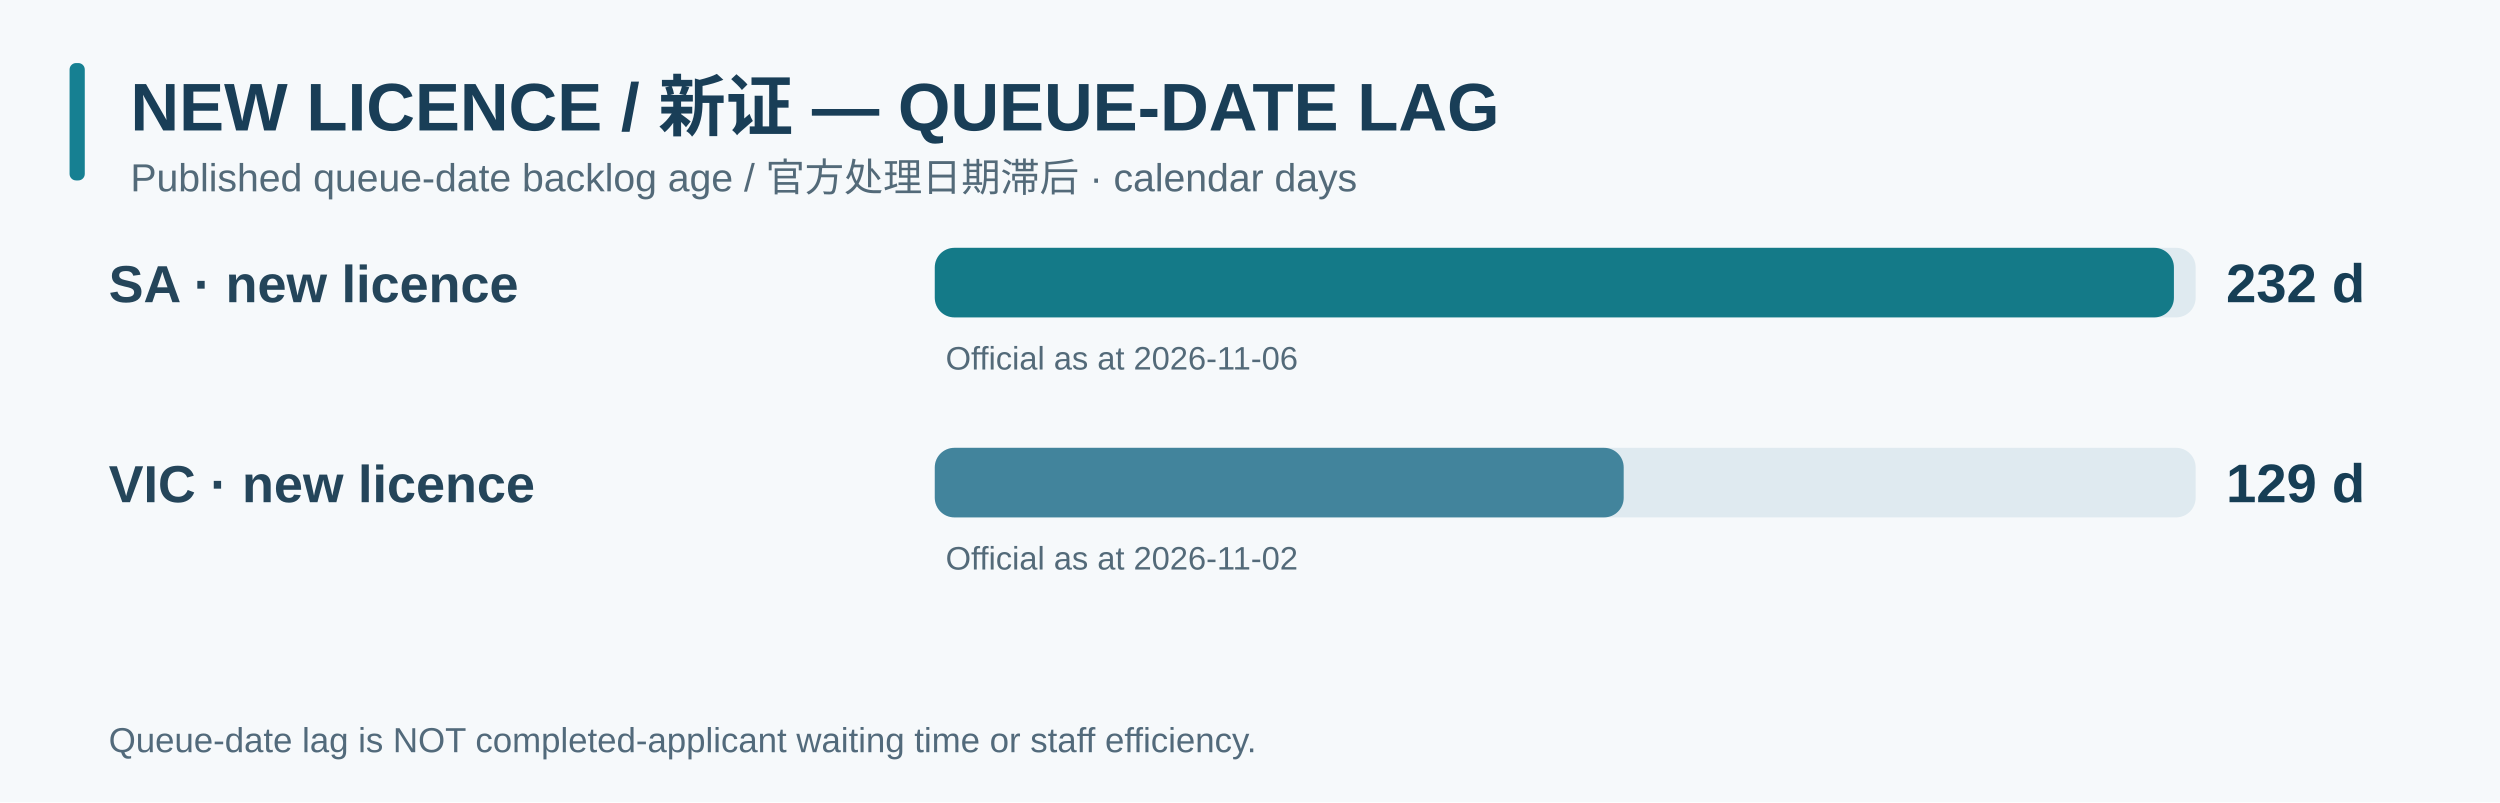
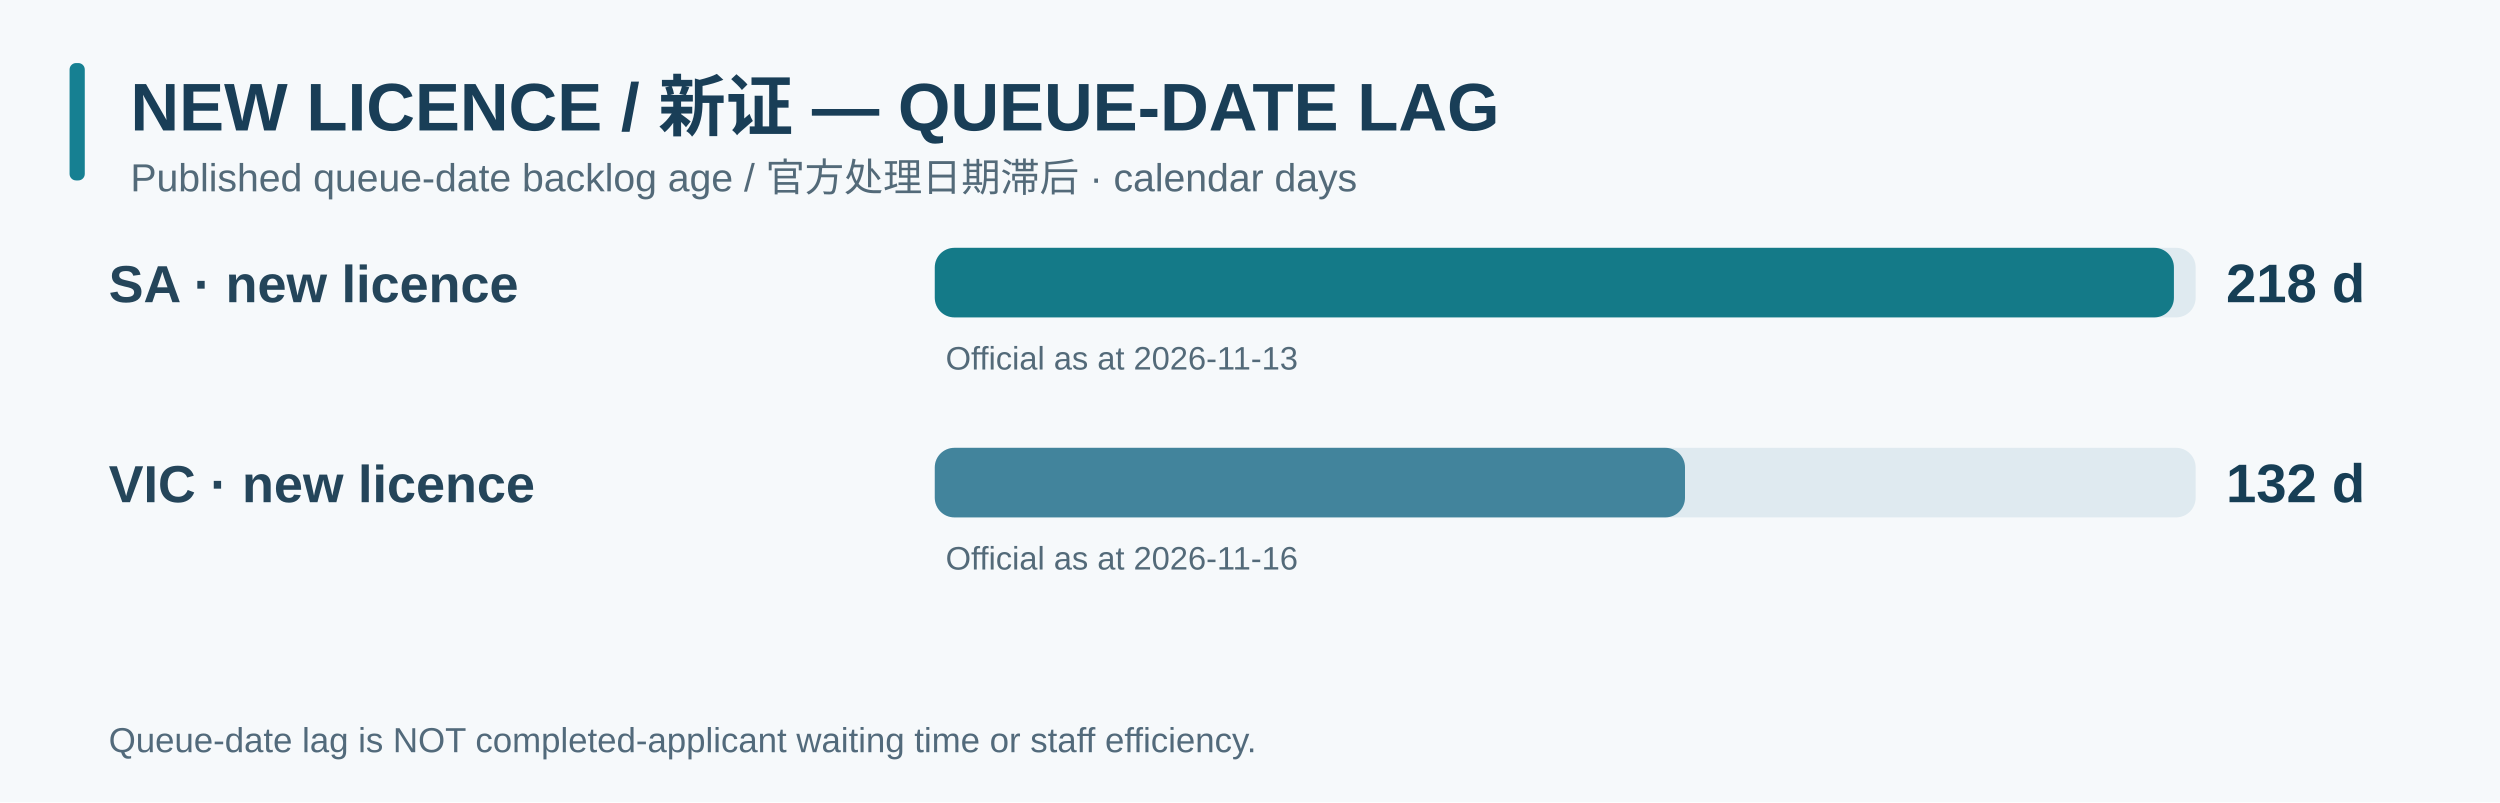
<svg xmlns="http://www.w3.org/2000/svg" width="1150" height="369" viewBox="0 0 1150 369" role="img" aria-label="NEW LICENCE / 新证 — QUEUE-DATE LAG">
  <rect width="1150" height="369" fill="#f6f9fb" />
  <rect x="32" y="29" width="7" height="54" rx="3" fill="#168092" />
  <text x="60" y="60" font-size="31" font-weight="700" font-family="Arial,sans-serif" fill="#193e57">NEW LICENCE / 新证 — QUEUE-DATE LAG</text>
  <text x="60" y="88" font-size="18" font-family="Arial,sans-serif" fill="#536a79">Published queue-date backlog age / 官方处理日期滞后 · calendar days</text>
  <text x="50" y="139" font-family="Arial,sans-serif" font-size="24" font-weight="700" fill="#24455a">SA · new licence</text>
  <rect x="430" y="114" width="580" height="32" rx="9" fill="#dfeaf0" />
  <rect x="430" y="114" width="570.0" height="32" rx="9" fill="#147a88" />
-   <text x="1024" y="139" font-family="Arial,sans-serif" font-size="25" font-weight="700" fill="#163e55">232 d</text>
-   <text x="435" y="170" font-family="Arial,sans-serif" font-size="15" fill="#536a79">Official as at 2026-11-06</text>
+   <text x="1024" y="139" font-family="Arial,sans-serif" font-size="25" font-weight="700" fill="#163e55">218 d</text>
+   <text x="435" y="170" font-family="Arial,sans-serif" font-size="15" fill="#536a79">Official as at 2026-11-13</text>
  <text x="50" y="231" font-family="Arial,sans-serif" font-size="24" font-weight="700" fill="#24455a">VIC · new licence</text>
  <rect x="430" y="206" width="580" height="32" rx="9" fill="#dfeaf0" />
-   <rect x="430" y="206" width="316.9" height="32" rx="9" fill="#42849c" />
-   <text x="1024" y="231" font-family="Arial,sans-serif" font-size="25" font-weight="700" fill="#163e55">129 d</text>
-   <text x="435" y="262" font-family="Arial,sans-serif" font-size="15" fill="#536a79">Official as at 2026-11-02</text>
+   <rect x="430" y="206" width="345.1" height="32" rx="9" fill="#42849c" />
+   <text x="1024" y="231" font-family="Arial,sans-serif" font-size="25" font-weight="700" fill="#163e55">132 d</text>
+   <text x="435" y="262" font-family="Arial,sans-serif" font-size="15" fill="#536a79">Official as at 2026-11-16</text>
  <text x="50" y="346" font-family="Arial,sans-serif" font-size="16" fill="#526a7b">Queue-date lag is NOT completed-applicant waiting time or staff efficiency.</text>
</svg>
